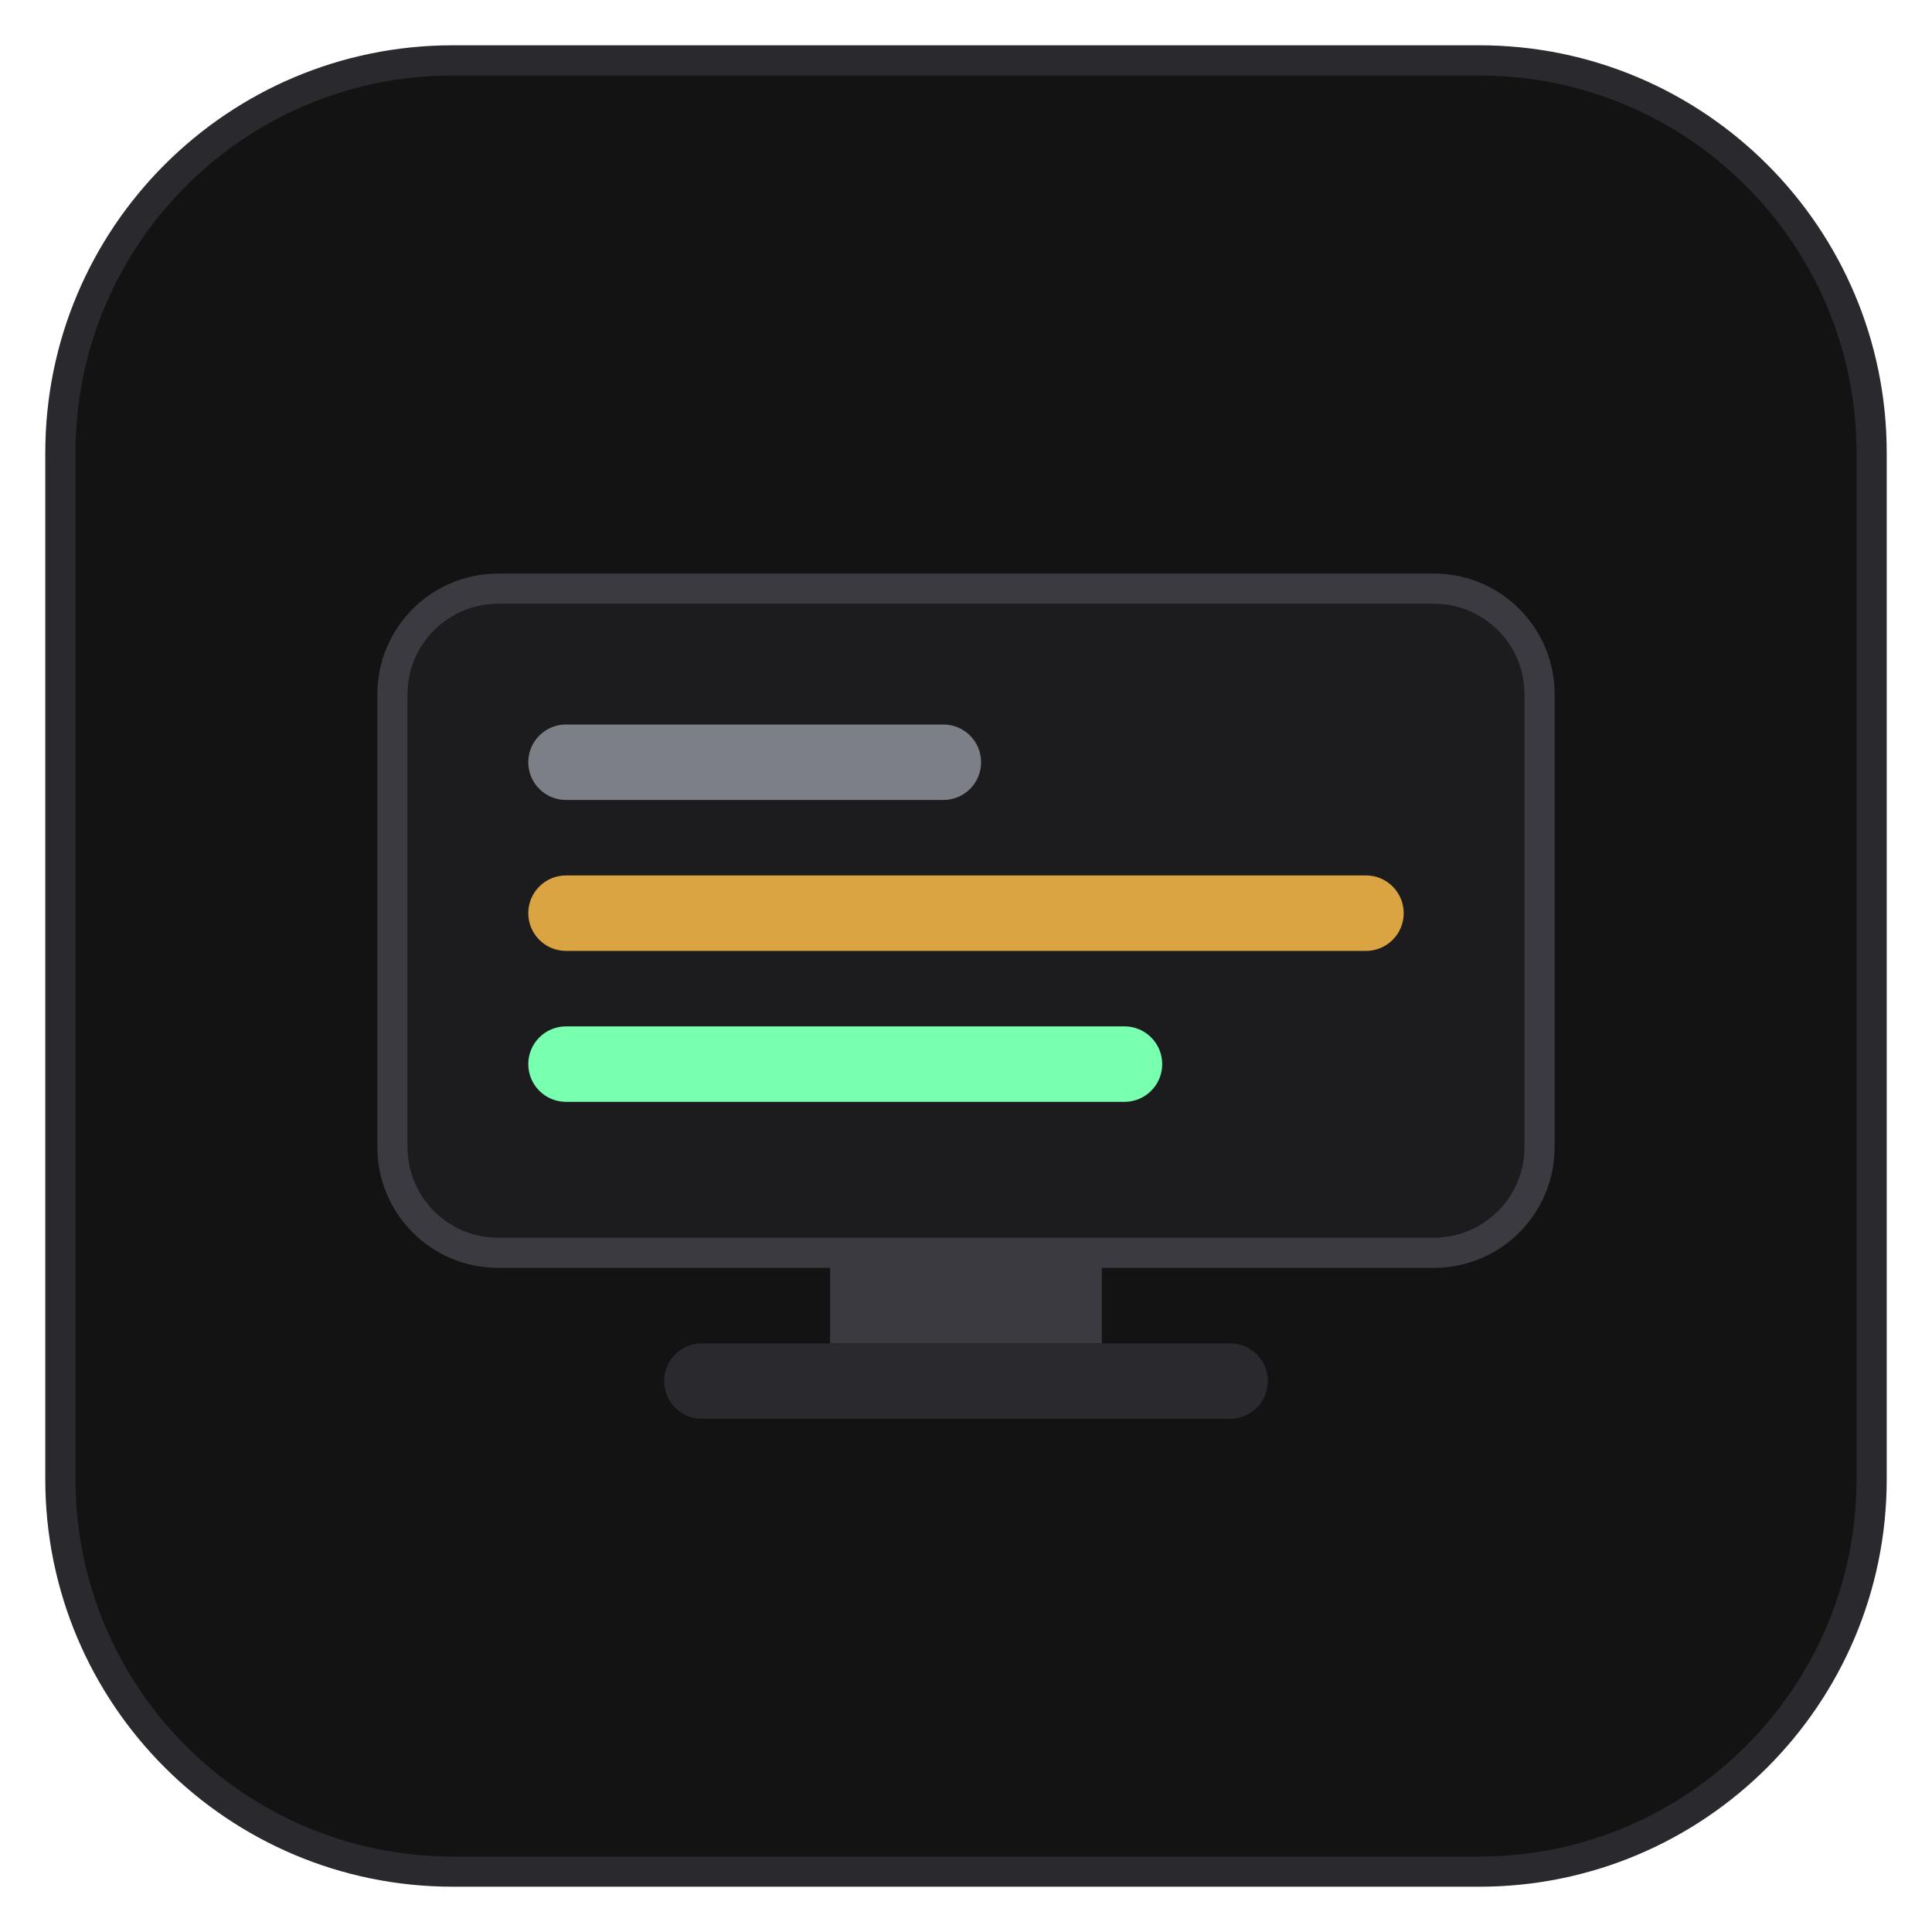
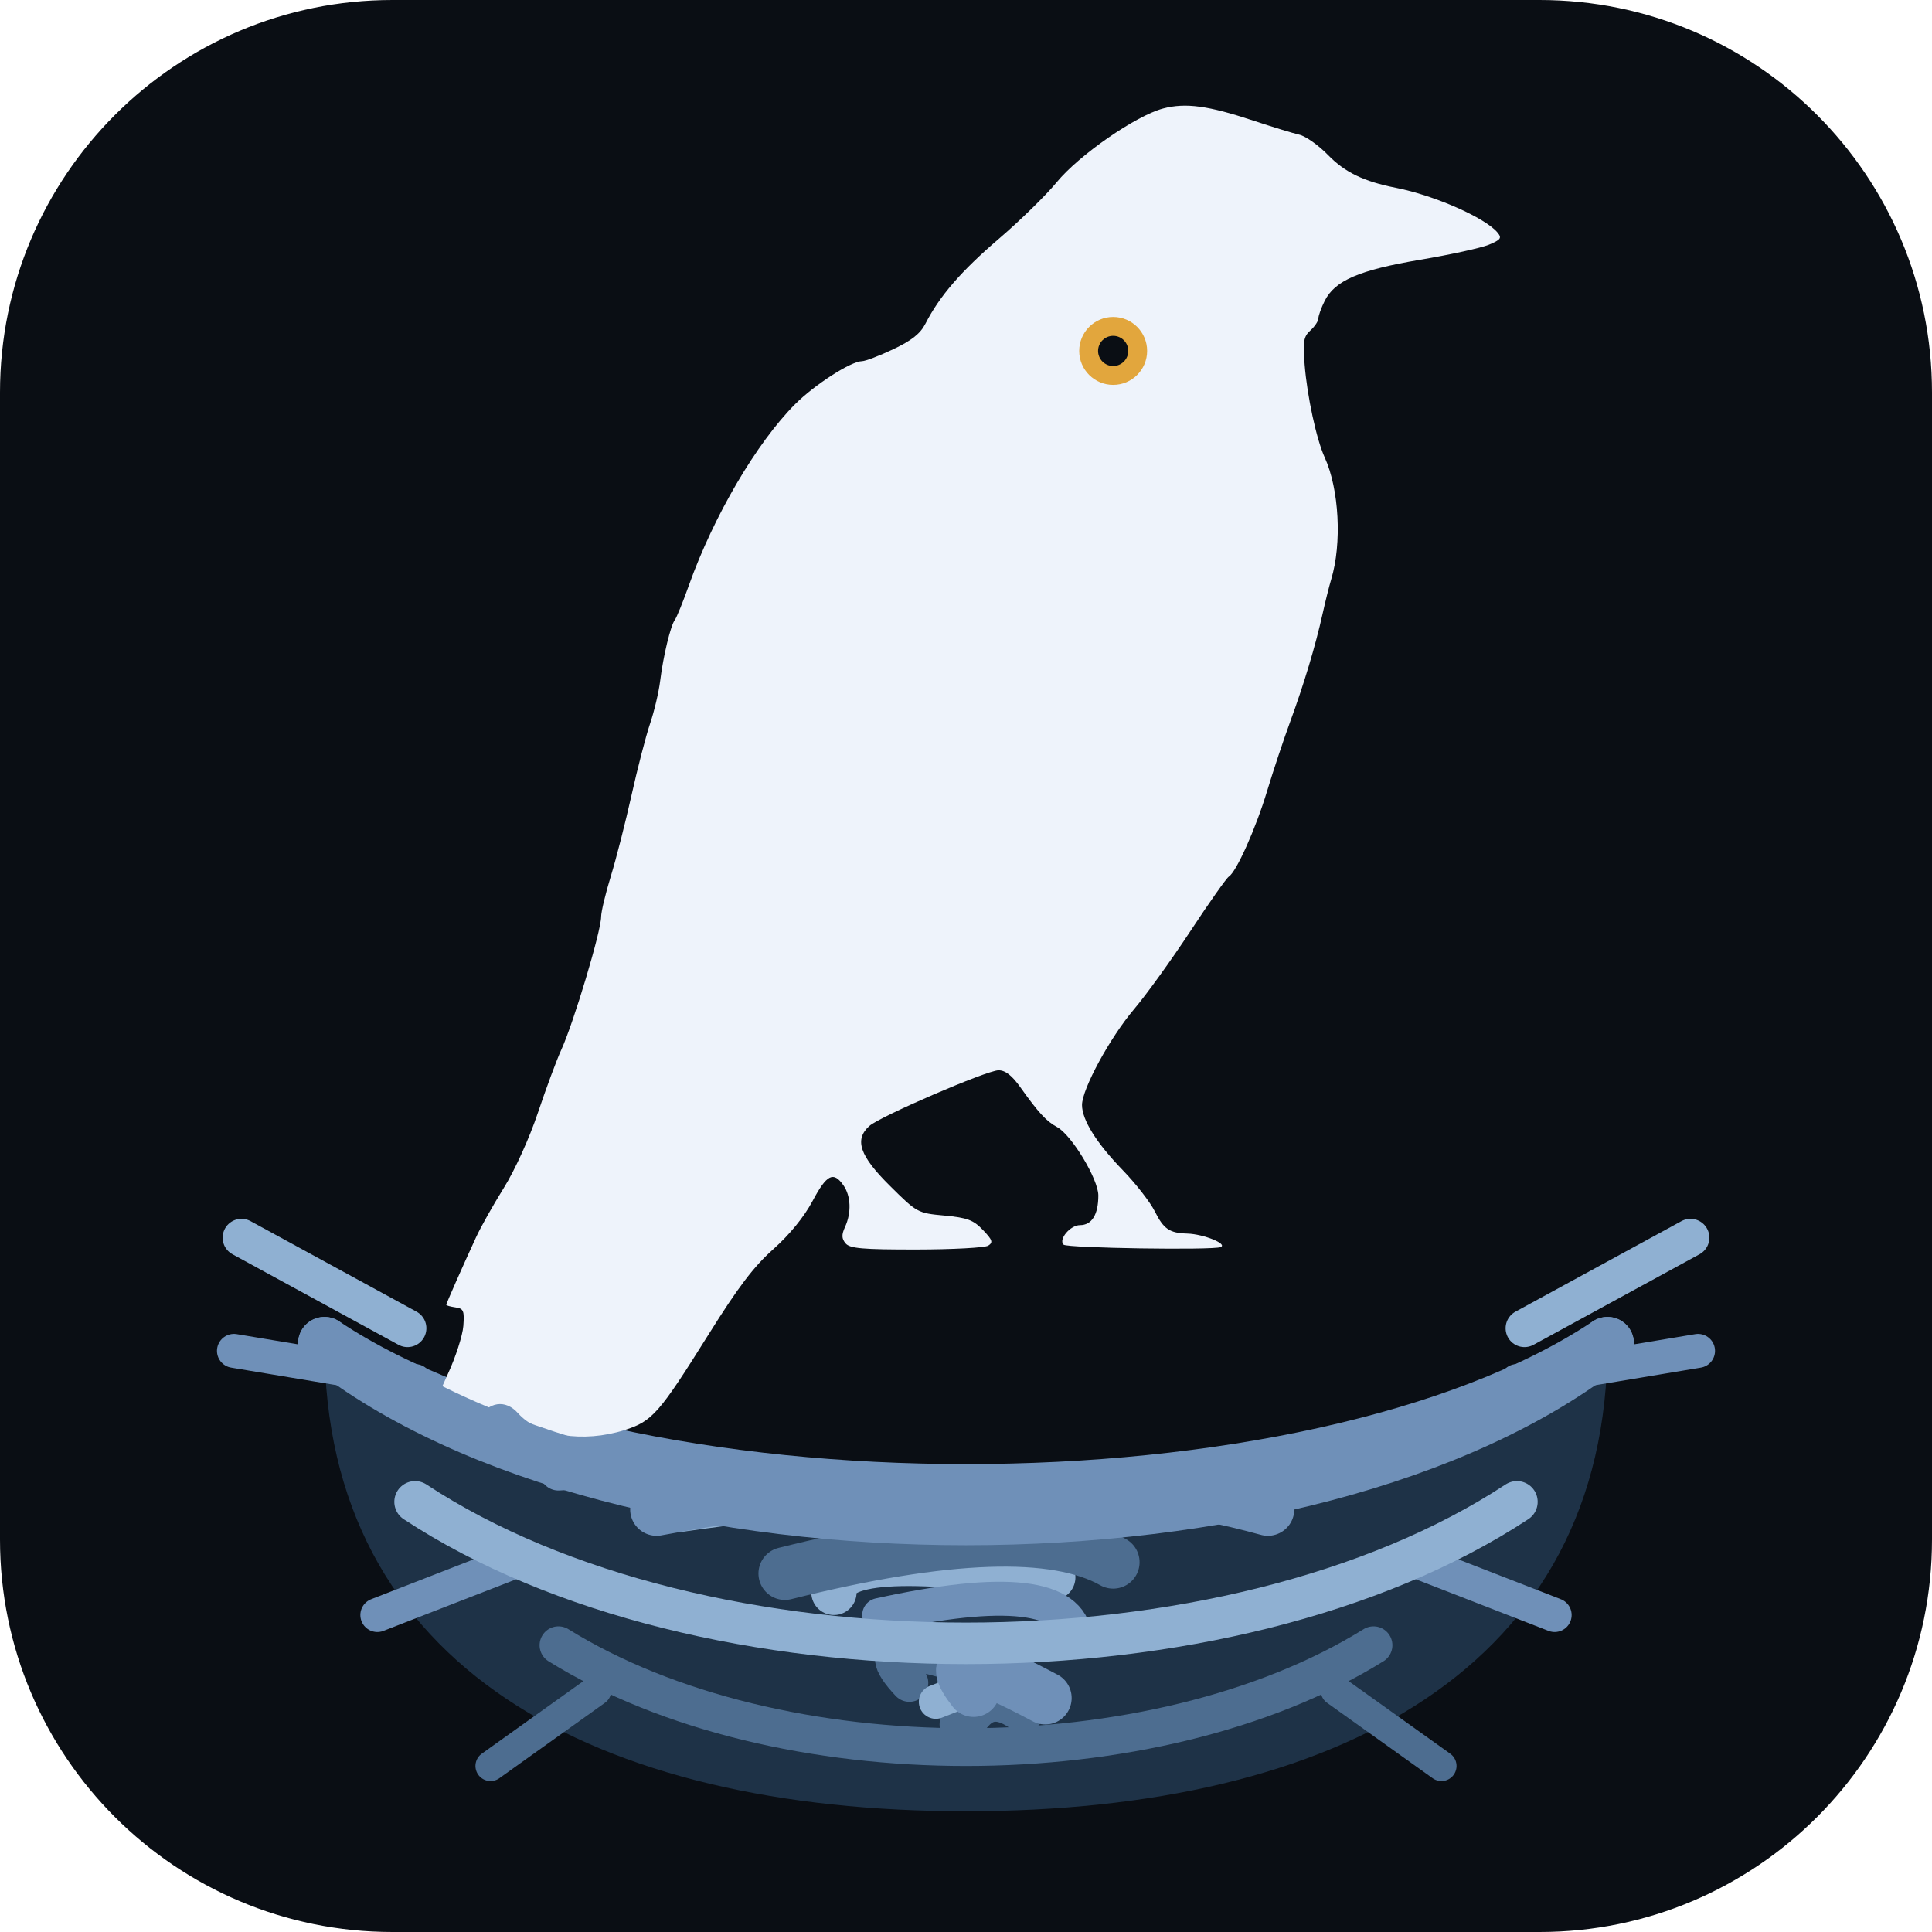
- <svg xmlns="http://www.w3.org/2000/svg" viewBox="0 0 256 256" width="256" height="256">
-   <rect x="8" y="8" width="240" height="240" rx="52" fill="#131314" />
-   <rect x="8" y="8" width="240" height="240" rx="52" fill="none" stroke="#2a2a2e" stroke-width="4" />
-   <rect x="52" y="78" width="152" height="88" rx="14" fill="#1c1c1e" stroke="#3a3a40" stroke-width="4" />
-   <rect x="70" y="96" width="60" height="10" rx="5" fill="#7c8086" />
-   <rect x="70" y="116" width="116" height="10" rx="5" fill="#d9a441" />
-   <rect x="70" y="136" width="84" height="10" rx="5" fill="#79ffb0" />
-   <rect x="110" y="166" width="36" height="12" fill="#3a3a40" />
-   <rect x="88" y="178" width="80" height="10" rx="5" fill="#2a2a2e" />
+ <svg xmlns="http://www.w3.org/2000/svg" viewBox="0 0 512 512" width="512" height="512" role="img" aria-label="Crowsnest">
+   <rect width="512" height="512" rx="104" fill="#0a0e14" />
+   <path d="M86 356 C86 442 158 480 256 480 C354 480 426 442 426 356 C348 408 164 408 86 356 Z" fill="#1e3247" />
+   <clipPath id="bowl">
+     <path d="M86 356 C86 442 158 480 256 480 C354 480 426 442 426 356 C348 408 164 408 86 356 Z" />
+   </clipPath>
+   <g clip-path="url(#bowl)">
+     <path d="M148 390 Q259 383 357 388" fill="none" stroke="#6f90b8" stroke-width="10" stroke-linecap="round" />
+     <path d="M106 360 Q250 353 389 364" fill="none" stroke="#6f90b8" stroke-width="10" stroke-linecap="round" />
+     <path d="M221 422 Q220 409 279 418" fill="none" stroke="#8fb0d2" stroke-width="12" stroke-linecap="round" />
+     <path d="M180 400 Q271 387 336 395" fill="none" stroke="#8fb0d2" stroke-width="12" stroke-linecap="round" />
+     <path d="M127 366 Q256 353 395 367" fill="none" stroke="#4d6d90" stroke-width="14" stroke-linecap="round" />
+     <path d="M208 417 Q272 401 295 414" fill="none" stroke="#4d6d90" stroke-width="14" stroke-linecap="round" />
+     <path d="M271 447 Q225 429 241 446" fill="none" stroke="#4d6d90" stroke-width="10" stroke-linecap="round" />
+     <path d="M271 453 Q261 446 255 457" fill="none" stroke="#4d6d90" stroke-width="12" stroke-linecap="round" />
+     <path d="M233 428 Q283 417 285 434" fill="none" stroke="#6f90b8" stroke-width="9" stroke-linecap="round" />
+     <path d="M119 362 Q282 344 405 360" fill="none" stroke="#6f90b8" stroke-width="12" stroke-linecap="round" />
+     <path d="M104 358 Q221 351 395 362" fill="none" stroke="#8fb0d2" stroke-width="10" stroke-linecap="round" />
+     <path d="M190 397 Q248 389 337 395" fill="none" stroke="#8fb0d2" stroke-width="14" stroke-linecap="round" />
+     <path d="M253 446 Q287 436 248 451" fill="none" stroke="#8fb0d2" stroke-width="9" stroke-linecap="round" />
+     <path d="M124 374 Q263 363 369 371" fill="none" stroke="#6f90b8" stroke-width="10" stroke-linecap="round" />
+     <path d="M174 400 Q271 382 336 400" fill="none" stroke="#6f90b8" stroke-width="14" stroke-linecap="round" />
+     <path d="M277 450 Q247 434 258 448" fill="none" stroke="#6f90b8" stroke-width="14" stroke-linecap="round" />
+   </g>
+   <path d="M108 352 L64 328" fill="none" stroke="#8fb0d2" stroke-width="10" stroke-linecap="round" />
+   <path d="M110 366 L62 358" fill="none" stroke="#6f90b8" stroke-width="9" stroke-linecap="round" />
+   <path d="M404 352 L448 328" fill="none" stroke="#8fb0d2" stroke-width="10" stroke-linecap="round" />
+   <path d="M402 366 L450 358" fill="none" stroke="#6f90b8" stroke-width="9" stroke-linecap="round" />
+   <path d="M136 414 L100 428" fill="none" stroke="#6f90b8" stroke-width="9" stroke-linecap="round" />
+   <path d="M376 414 L412 428" fill="none" stroke="#6f90b8" stroke-width="9" stroke-linecap="round" />
+   <path d="M158 448 L130 468" fill="none" stroke="#4d6d90" stroke-width="8" stroke-linecap="round" />
+   <path d="M354 448 L382 468" fill="none" stroke="#4d6d90" stroke-width="8" stroke-linecap="round" />
+   <path d="M86 356 C164 408 348 408 426 356" fill="none" stroke="#6f90b8" stroke-width="14" stroke-linecap="round" />
+   <g transform="translate(512,0) scale(-1,1)">
+     <g transform="translate(114.5 28) scale(1.08)">
+       <path d="m254.95 326.72c-1.16-0.47-3.05-2.46-4.22-4.44-2.53-4.28-6.7-4.9-9.78-1.44-5 5.62-15.96 7.36-26.14 4.15-6.81-2.15-8.46-4.03-20.58-23.4-7.33-11.72-11.14-16.74-15.96-21.02-4-3.57-7.51-7.88-9.58-11.75-3.5-6.57-5.13-7.41-7.59-3.9-1.84 2.63-2 6.7-0.41 10.2 0.89 1.94 0.86 2.87-0.12 4.05-1.04 1.25-4.13 1.52-17.4 1.51-8.87-0.01-16.79-0.44-17.61-0.95-1.24-0.79-1.03-1.41 1.31-3.85 2.34-2.45 3.83-3 9.44-3.53 6.6-0.61 6.7-0.67 13.44-7.36 7.36-7.3 8.71-11.25 5-14.61-2.59-2.35-28.87-13.68-31.71-13.68-1.68 0-3.31 1.27-5.42 4.25-4.37 6.14-6.36 8.3-8.93 9.67-3.56 1.91-10.143 12.8-10.143 16.8 0 4.69 1.593 7.28 4.503 7.28 2.38 0 5.33 3.5 4.03 4.79-0.83 0.84-36.613 1.39-38.533 0.6-1.845-0.76 4.165-3.2 8.168-3.32 4.37-0.12 5.81-1.11 7.975-5.45 1.132-2.27 4.675-6.82 7.873-10.12 6.447-6.66 9.987-12.32 9.987-15.98 0-3.91-6.846-16.52-12.744-23.48-3.007-3.54-9.237-12.18-13.846-19.18s-8.848-13.01-9.419-13.37c-1.854-1.14-6.613-11.77-9.4-20.99-1.497-4.95-4.042-12.6-5.658-17-3.39-9.24-6.219-18.66-7.963-26.5-0.673-3.03-1.621-6.82-2.107-8.43-2.674-8.84-1.965-22.171 1.592-29.964 2.017-4.417 4.299-14.977 4.918-22.749 0.454-5.719 0.257-6.883-1.424-8.405-1.074-0.971-1.952-2.302-1.952-2.958 0-0.655-0.694-2.582-1.543-4.283-2.494-5-8.481-7.578-23.458-10.102-7.381-1.244-14.955-2.903-16.832-3.688-2.928-1.223-3.229-1.647-2.119-2.983 3.018-3.636 15.462-9.114 24.952-10.985 7.837-1.544 12.516-3.803 16.617-8.024 2.33-2.397 5.507-4.648 7.06-5.003 1.553-0.355 6.649-1.915 11.324-3.467 11.035-3.663 16.594-4.412 22.071-2.974 6.712 1.762 20.692 11.449 26.182 18.149 2.62 3.188 9.01 9.431 14.2 13.872 9.19 7.865 14.53 14.045 17.98 20.812 1.24 2.424 3.37 4.114 7.88 6.249 3.4 1.61 6.86 2.932 7.69 2.937 2.68 0.019 11.61 5.761 16.38 10.533 9.45 9.453 20 27.433 26.07 44.423 1.46 4.11 3.01 7.93 3.45 8.5 1.05 1.39 2.86 8.87 3.62 15.04 0.34 2.75 1.46 7.47 2.49 10.5 1.02 3.02 3.06 10.9 4.53 17.5s3.74 15.51 5.06 19.81c1.32 4.29 2.4 8.8 2.4 10.02 0 3.5 6.73 25.98 9.79 32.67 1.13 2.47 3.7 9.4 5.71 15.38 2.11 6.3 5.65 14.1 8.39 18.5 2.61 4.19 5.68 9.64 6.81 12.12 3.41 7.4 7.3 16.22 7.3 16.55 0 0.17-1.02 0.45-2.25 0.63-1.99 0.28-2.22 0.8-1.94 4.57 0.18 2.34 1.88 7.62 3.78 11.73 4.19 9.08 5.08 13 3.41 15.01-1.38 1.66-3.41 1.82-6.6 0.53z" fill="#eef3fb" />
+     </g>
+   </g>
+   <circle cx="295" cy="93" r="9" fill="#e2a63d" />
+   <circle cx="295" cy="93" r="4" fill="#0a0e14" />
+   <path d="M86 356 C164 418 348 418 426 356" fill="none" stroke="#6f90b8" stroke-width="14" stroke-linecap="round" />
+   <path d="M110 398 C186 448 326 448 402 398" fill="none" stroke="#8fb0d2" stroke-width="11" stroke-linecap="round" />
+   <path d="M148 436 C206 472 306 472 364 436" fill="none" stroke="#4d6d90" stroke-width="10" stroke-linecap="round" />
</svg>
